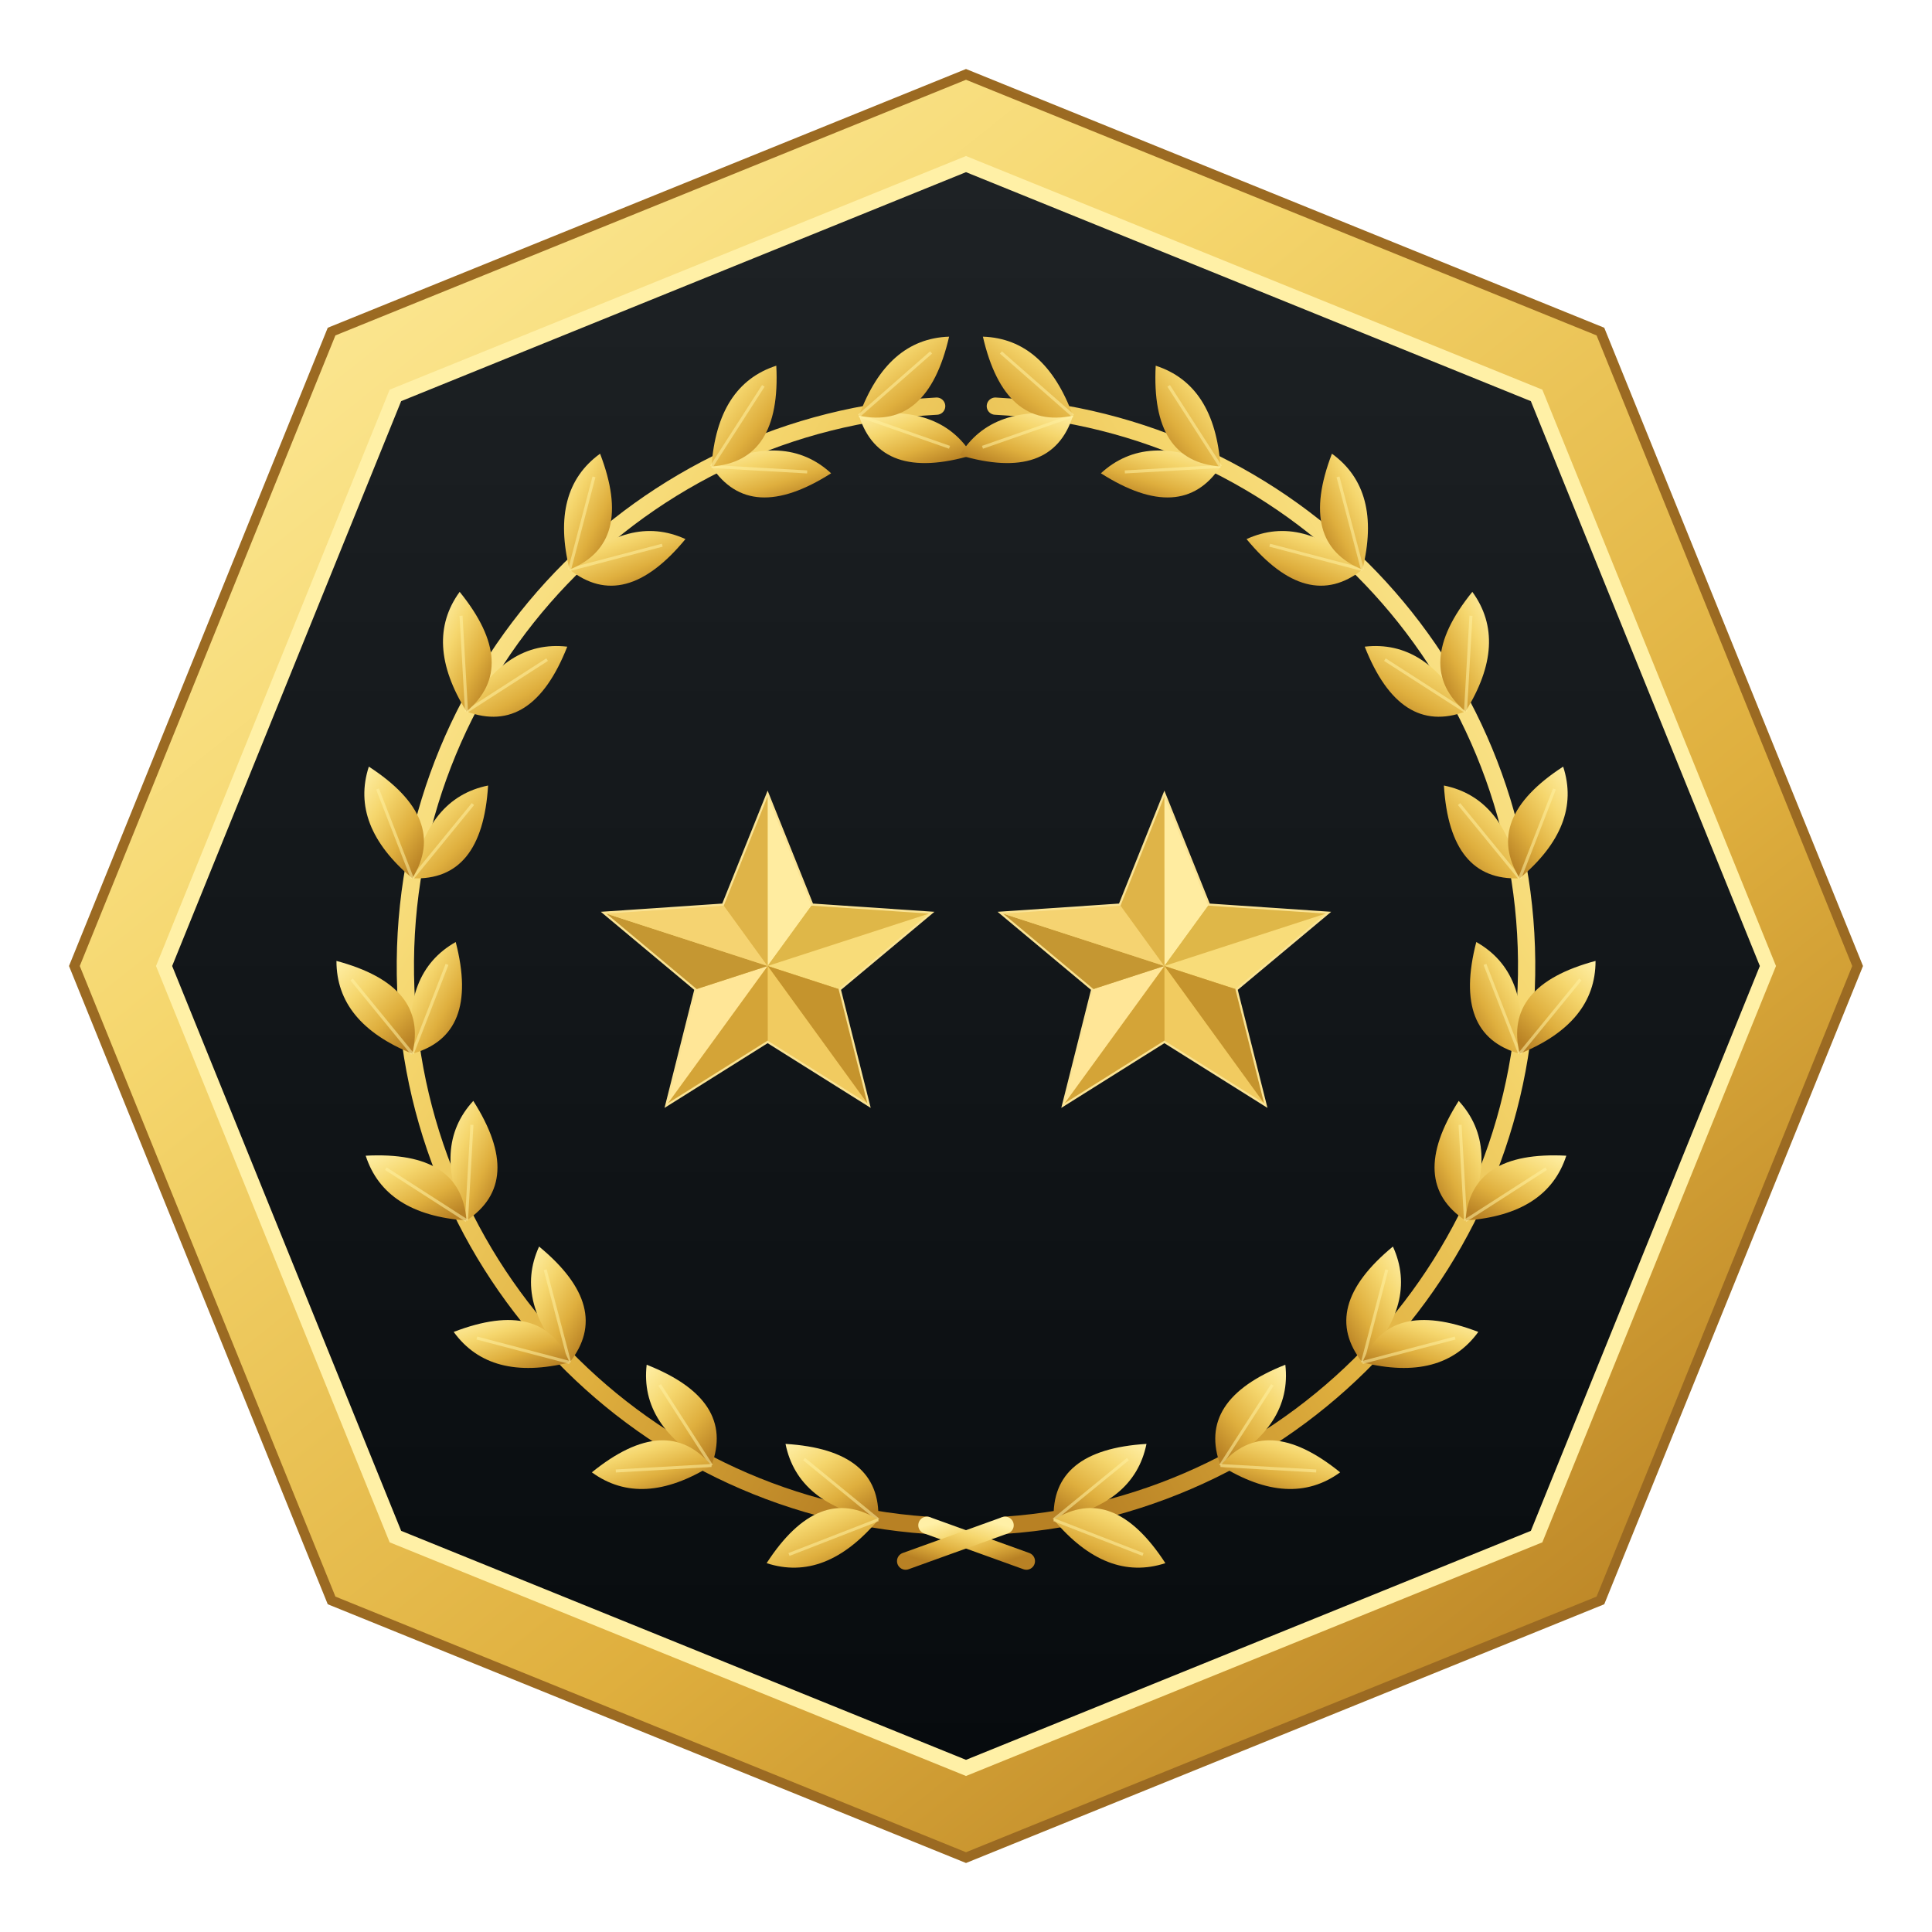
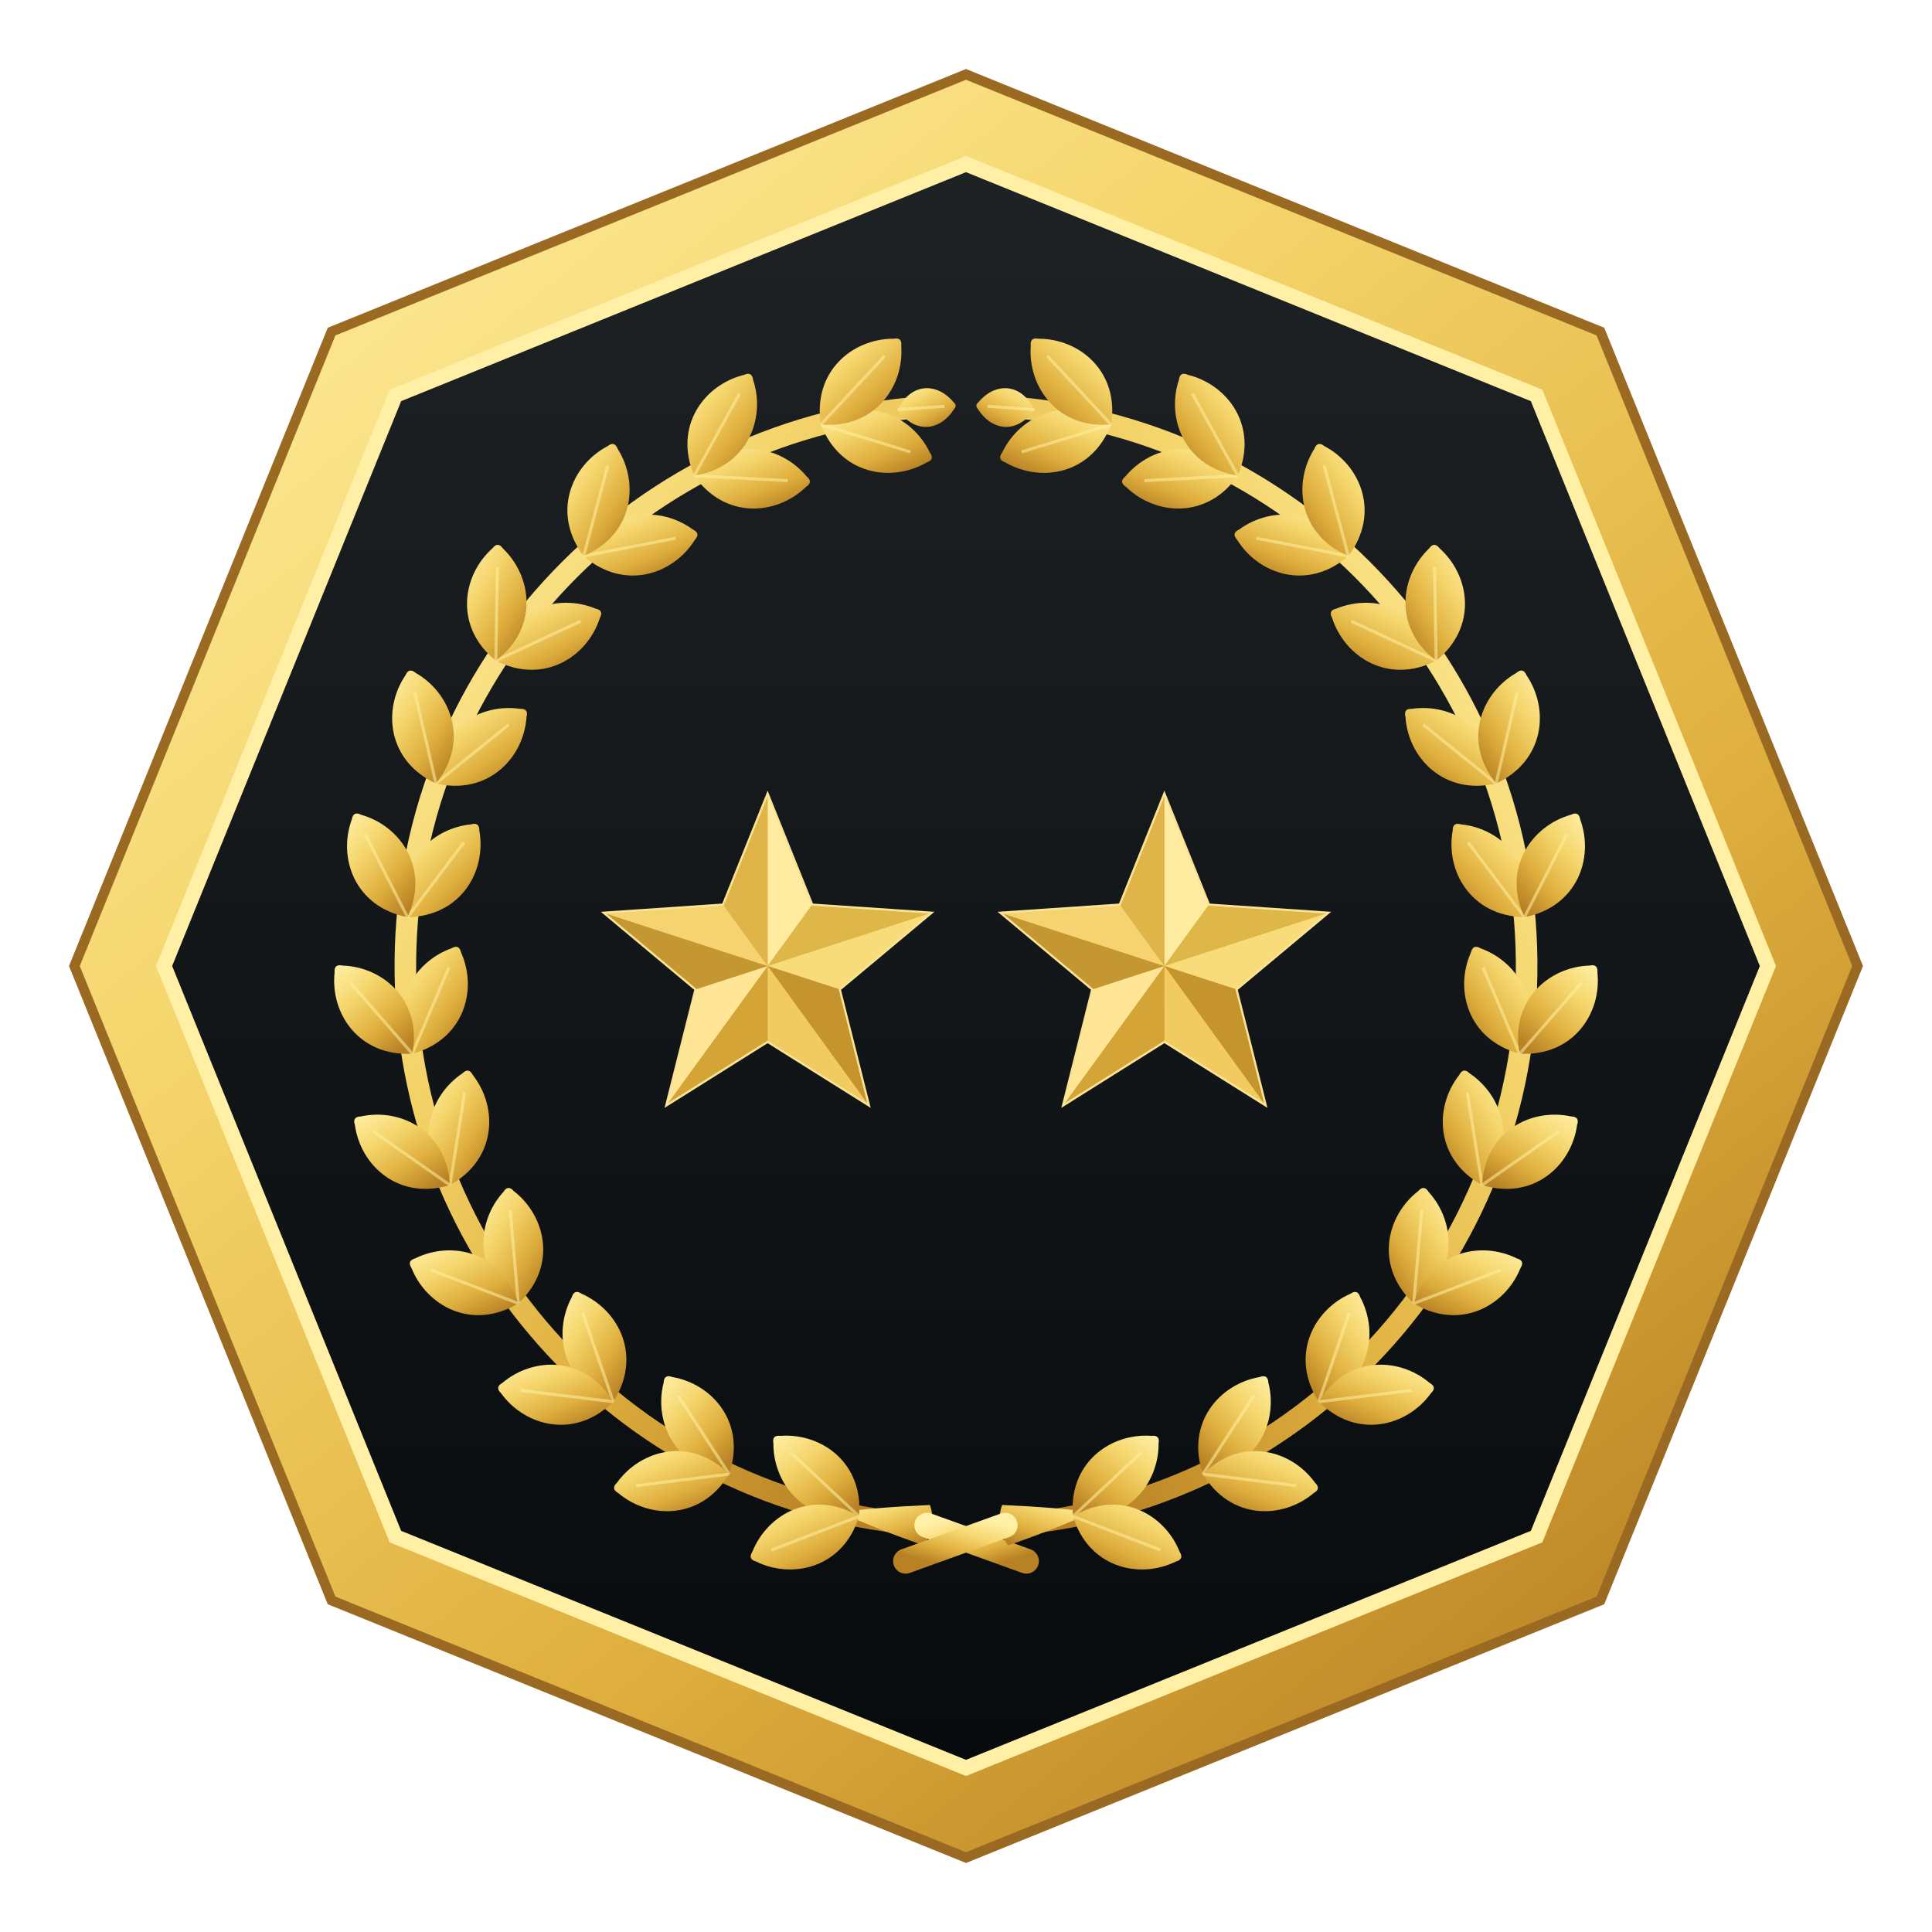
<svg xmlns="http://www.w3.org/2000/svg" viewBox="0 0 224 224" width="896" height="896">
  <defs>
    <linearGradient id="steel" x1="0" y1="0" x2="1" y2="1" gradientUnits="objectBoundingBox">
      <stop offset="0" stop-color="#fafcfd" />
      <stop offset=".28" stop-color="#b3bdc6" />
      <stop offset=".5" stop-color="#f4f7fa" />
      <stop offset=".72" stop-color="#8a959f" />
      <stop offset="1" stop-color="#dfe6ec" />
    </linearGradient>
    <linearGradient id="silverFace" x1="0" y1="0" x2="0.85" y2="1">
      <stop stop-color="#ffffff" />
      <stop offset=".48" stop-color="#e0e7ed" />
      <stop offset="1" stop-color="#a9b4bf" />
    </linearGradient>
    <linearGradient id="silverDark" x1="0" y1="0" x2="1" y2="1">
      <stop stop-color="#26313b" />
      <stop offset=".5" stop-color="#7e8a96" />
      <stop offset="1" stop-color="#1c252d" />
    </linearGradient>
    <linearGradient id="charcoal" x1="0" y1="0" x2="0" y2="1">
      <stop stop-color="#20252b" />
      <stop offset="1" stop-color="#0c1015" />
    </linearGradient>
    <linearGradient id="army" x1="0" y1="0" x2="0" y2="1">
      <stop stop-color="#355537" />
      <stop offset="1" stop-color="#1c3526" />
    </linearGradient>
    <linearGradient id="sapphire" x1="0" y1="0" x2="0" y2="1">
      <stop stop-color="#123b61" />
      <stop offset="1" stop-color="#081f39" />
    </linearGradient>
    <linearGradient id="ruby" x1="0" y1="0" x2="0" y2="1">
      <stop stop-color="#a72436" />
      <stop offset="1" stop-color="#700d21" />
    </linearGradient>
    <linearGradient id="obsidian" x1="0" y1="0" x2="0" y2="1">
      <stop stop-color="#1e2225" />
      <stop offset="1" stop-color="#070b0e" />
    </linearGradient>
    <linearGradient id="crimson" x1="0" y1="0" x2="0" y2="1">
      <stop stop-color="#aa1830" />
      <stop offset="1" stop-color="#5c091b" />
    </linearGradient>
    <linearGradient id="gold" x1="0" y1="0" x2=".8" y2="1">
      <stop stop-color="#fff0a7" />
      <stop offset=".35" stop-color="#f5d66d" />
      <stop offset=".7" stop-color="#dfaf3e" />
      <stop offset="1" stop-color="#b88124" />
    </linearGradient>
    <linearGradient id="supremeGold" x1="0" y1="0" x2="1" y2="1">
      <stop stop-color="#fff5b8" />
      <stop offset=".28" stop-color="#f8db75" />
      <stop offset=".6" stop-color="#eabd4b" />
      <stop offset="1" stop-color="#a7681c" />
    </linearGradient>
  </defs>
  <polygon points="112,8 186,38 216,112 186,186 112,216 38,186 8,112 38,38" fill="#9b6a22" />
  <polygon points="112,9.248 185.112,38.888 214.752,112 185.112,185.112 112,214.752 38.888,185.112 9.248,112 38.888,38.888" fill="url(#gold)" />
  <polygon points="112,18.088 178.822,45.178 205.912,112 178.822,178.822 112,205.912 45.178,178.822 18.088,112 45.178,45.178" fill="#fff0a6" />
  <polygon points="112,19.96 177.49,46.51 204.04,112 177.49,177.49 112,204.04 46.51,177.49 19.96,112 46.51,46.51" fill="url(#obsidian)" />
  <g data-laurel="guardian" data-circle-radius="65">
    <g>
-       <path d="M107.466,176.842 A65 65 0 0 1 108.598,47.089" fill="none" stroke="url(#gold)" stroke-width="2" stroke-linecap="round" />
-       <path d="M101.832 176.2 Q102.18 168.09 91.075 167.409 Q92.498 174.448 101.832 176.2Z" fill="url(#gold)" />
-       <path d="M101.832 176.2 L93.226 169.167" fill="none" stroke="#fff0a1" stroke-width=".35" opacity=".55" />
-       <path d="M101.832 176.2 Q94.944 171.905 88.884 181.236 Q95.713 183.462 101.832 176.2Z" fill="url(#gold)" />
-       <path d="M101.832 176.2 L91.474 180.229" fill="none" stroke="#fff0a1" stroke-width=".35" opacity=".55" />
-       <path d="M82.491 169.915 Q85.328 162.31 74.976 158.23 Q74.155 165.365 82.491 169.915Z" fill="url(#gold)" />
-       <path d="M82.491 169.915 L76.479 160.567" fill="none" stroke="#fff0a1" stroke-width=".35" opacity=".55" />
-       <path d="M82.491 169.915 Q77.267 163.702 68.621 170.705 Q74.427 174.932 82.491 169.915Z" fill="url(#gold)" />
-       <path d="M82.491 169.915 L71.395 170.547" fill="none" stroke="#fff0a1" stroke-width=".35" opacity=".55" />
-       <path d="M66.038 157.962 Q71.087 151.605 62.503 144.527 Q59.517 151.059 66.038 157.962Z" fill="url(#gold)" />
-       <path d="M66.038 157.962 L63.21 147.214" fill="none" stroke="#fff0a1" stroke-width=".35" opacity=".55" />
-       <path d="M66.038 157.962 Q62.99 150.439 52.603 154.426 Q56.819 160.241 66.038 157.962Z" fill="url(#gold)" />
-       <path d="M66.038 157.962 L55.29 155.134" fill="none" stroke="#fff0a1" stroke-width=".35" opacity=".55" />
-       <path d="M54.085 141.509 Q60.85 137.024 54.874 127.639 Q50.015 132.929 54.085 141.509Z" fill="url(#gold)" />
-       <path d="M54.085 141.509 L54.716 130.413" fill="none" stroke="#fff0a1" stroke-width=".35" opacity=".55" />
-       <path d="M54.085 141.509 Q53.511 133.412 42.4 133.995 Q44.613 140.828 54.085 141.509Z" fill="url(#gold)" />
-       <path d="M54.085 141.509 L44.737 135.498" fill="none" stroke="#fff0a1" stroke-width=".35" opacity=".55" />
-       <path d="M47.8 122.168 Q55.621 119.993 52.837 109.221 Q46.582 112.75 47.8 122.168Z" fill="url(#gold)" />
-       <path d="M47.8 122.168 L51.83 111.81" fill="none" stroke="#fff0a1" stroke-width=".35" opacity=".55" />
-       <path d="M47.8 122.168 Q49.756 114.29 39.009 111.411 Q39.002 118.593 47.8 122.168Z" fill="url(#gold)" />
-       <path d="M47.8 122.168 L40.767 113.562" fill="none" stroke="#fff0a1" stroke-width=".35" opacity=".55" />
-       <path d="M47.8 101.832 Q55.91 102.18 56.591 91.075 Q49.552 92.498 47.8 101.832Z" fill="url(#gold)" />
-       <path d="M47.8 101.832 L54.833 93.226" fill="none" stroke="#fff0a1" stroke-width=".35" opacity=".55" />
-       <path d="M47.8 101.832 Q52.095 94.944 42.764 88.884 Q40.538 95.713 47.8 101.832Z" fill="url(#gold)" />
-       <path d="M47.8 101.832 L43.771 91.474" fill="none" stroke="#fff0a1" stroke-width=".35" opacity=".55" />
-       <path d="M54.085 82.491 Q61.69 85.328 65.77 74.976 Q58.635 74.155 54.085 82.491Z" fill="url(#gold)" />
-       <path d="M54.085 82.491 L63.433 76.479" fill="none" stroke="#fff0a1" stroke-width=".35" opacity=".55" />
-       <path d="M54.085 82.491 Q60.298 77.267 53.295 68.621 Q49.068 74.427 54.085 82.491Z" fill="url(#gold)" />
-       <path d="M54.085 82.491 L53.453 71.395" fill="none" stroke="#fff0a1" stroke-width=".35" opacity=".55" />
-       <path d="M66.038 66.038 Q72.395 71.087 79.473 62.503 Q72.941 59.517 66.038 66.038Z" fill="url(#gold)" />
-       <path d="M66.038 66.038 L76.786 63.21" fill="none" stroke="#fff0a1" stroke-width=".35" opacity=".55" />
-       <path d="M66.038 66.038 Q73.561 62.99 69.574 52.603 Q63.759 56.819 66.038 66.038Z" fill="url(#gold)" />
-       <path d="M66.038 66.038 L68.866 55.29" fill="none" stroke="#fff0a1" stroke-width=".35" opacity=".55" />
-       <path d="M82.491 54.085 Q86.976 60.85 96.361 54.874 Q91.071 50.015 82.491 54.085Z" fill="url(#gold)" />
-       <path d="M82.491 54.085 L93.587 54.716" fill="none" stroke="#fff0a1" stroke-width=".35" opacity=".55" />
-       <path d="M82.491 54.085 Q90.588 53.511 90.005 42.4 Q83.172 44.613 82.491 54.085Z" fill="url(#gold)" />
-       <path d="M82.491 54.085 L88.502 44.737" fill="none" stroke="#fff0a1" stroke-width=".35" opacity=".55" />
-       <path d="M99.597 48.194 Q102.044 55.934 112.713 52.776 Q108.967 46.648 99.597 48.194Z" fill="url(#gold)" />
-       <path d="M99.597 48.194 L110.09 51.86" fill="none" stroke="#fff0a1" stroke-width=".35" opacity=".55" />
-       <path d="M99.597 48.194 Q107.539 49.874 110.041 39.033 Q102.863 39.277 99.597 48.194Z" fill="url(#gold)" />
-       <path d="M99.597 48.194 L107.953 40.865" fill="none" stroke="#fff0a1" stroke-width=".35" opacity=".55" />
-       <path d="M107.466,176.842 L119 181" fill="none" stroke="url(#gold)" stroke-width="2" stroke-linecap="round" />
+       <path d="M107.466,176.842 A65 65 0 0 1 108.598,47.089" fill="none" stroke="url(#gold)" stroke-width="2.5" stroke-linecap="round" />
+       <path d="M107.817,174.493 Q101.589,174.763 97.378,175.334 Q101.238,177.112 107.115,179.191 Q108.676,177.023 107.817,174.493Z" fill="url(#gold)" data-branch-root="tapered" />
+       <path d="M99.597 175.806 C100.149 169.65 95.275 166.123 90.489 166.476 Q89.484 166.359 89.67 167.353 C89.643 172.151 93.493 176.775 99.597 175.806Z" fill="url(#gold)" />
+       <path d="M99.597 175.806 L91.666 168.396" fill="none" stroke="#fff0a1" stroke-width=".35" opacity=".55" />
+       <path d="M99.597 175.806 C94.301 172.621 88.999 175.465 87.226 179.924 Q86.682 180.777 87.657 181.044 C91.962 183.164 97.803 181.72 99.597 175.806Z" fill="url(#gold)" />
+       <path d="M99.597 175.806 L89.467 179.704" fill="none" stroke="#fff0a1" stroke-width=".35" opacity=".55" />
+       <path d="M84.53 170.91 C86.554 165.071 82.678 160.469 77.949 159.654 Q77.003 159.297 76.942 160.306 C75.755 164.956 78.373 170.374 84.53 170.91Z" fill="url(#gold)" />
+       <path d="M84.53 170.91 L78.626 161.802" fill="none" stroke="#fff0a1" stroke-width=".35" opacity=".55" />
+       <path d="M84.53 170.91 C80.161 166.538 74.328 168.015 71.529 171.913 Q70.795 172.609 71.677 173.104 C75.341 176.203 81.358 176.214 84.53 170.91Z" fill="url(#gold)" />
+       <path d="M84.53 170.91 L73.758 172.242" fill="none" stroke="#fff0a1" stroke-width=".35" opacity=".55" />
+       <path d="M71.094 162.514 C74.471 157.338 71.823 151.935 67.432 150 Q66.6 149.425 66.297 150.39 C64.02 154.615 65.25 160.504 71.094 162.514Z" fill="url(#gold)" />
+       <path d="M71.094 162.514 L67.569 152.248" fill="none" stroke="#fff0a1" stroke-width=".35" opacity=".55" />
+       <path d="M71.094 162.514 C67.913 157.216 61.896 157.238 58.237 160.343 Q57.357 160.84 58.092 161.534 C60.898 165.427 66.733 166.894 71.094 162.514Z" fill="url(#gold)" />
+       <path d="M71.094 162.514 L60.32 161.201" fill="none" stroke="#fff0a1" stroke-width=".35" opacity=".55" />
+       <path d="M60.089 151.118 C64.618 146.912 63.355 141.03 59.563 138.09 Q58.895 137.33 58.367 138.193 C55.136 141.741 54.904 147.754 60.089 151.118Z" fill="url(#gold)" />
+       <path d="M60.089 151.118 L59.152 140.304" fill="none" stroke="#fff0a1" stroke-width=".35" opacity=".55" />
+       <path d="M60.089 151.118 C58.284 145.207 52.44 143.773 48.139 145.9 Q47.164 146.17 47.71 147.021 C49.491 151.477 54.798 154.312 60.089 151.118Z" fill="url(#gold)" />
+       <path d="M60.089 151.118 L49.952 147.237" fill="none" stroke="#fff0a1" stroke-width=".35" opacity=".55" />
+       <path d="M52.167 137.398 C57.579 134.413 57.777 128.399 54.809 124.629 Q54.344 123.73 53.624 124.44 C49.63 127.101 47.95 132.879 52.167 137.398Z" fill="url(#gold)" />
+       <path d="M52.167 137.398 L53.875 126.678" fill="none" stroke="#fff0a1" stroke-width=".35" opacity=".55" />
+       <path d="M52.167 137.398 C51.846 131.225 46.523 128.42 41.835 129.444 Q40.824 129.47 41.147 130.428 C41.797 135.182 46.261 139.217 52.167 137.398Z" fill="url(#gold)" />
+       <path d="M52.167 137.398 L43.27 131.179" fill="none" stroke="#fff0a1" stroke-width=".35" opacity=".55" />
+       <path d="M47.8 122.168 C53.774 120.581 55.421 114.794 53.452 110.418 Q53.219 109.434 52.348 109.948 C47.829 111.564 44.802 116.764 47.8 122.168Z" fill="url(#gold)" />
+       <path d="M47.8 122.168 L52.05 112.18" fill="none" stroke="#fff0a1" stroke-width=".35" opacity=".55" />
+       <path d="M47.8 122.168 C48.982 116.102 44.496 112.092 39.699 111.951 Q38.712 111.732 38.794 112.739 C38.274 117.51 41.629 122.505 47.8 122.168Z" fill="url(#gold)" />
+       <path d="M47.8 122.168 L40.672 113.983" fill="none" stroke="#fff0a1" stroke-width=".35" opacity=".55" />
+       <path d="M47.247 106.335 C53.427 106.24 56.425 101.024 55.574 96.301 Q55.586 95.29 54.616 95.578 C49.841 96.053 45.646 100.366 47.247 106.335Z" fill="url(#gold)" />
+       <path d="M47.247 106.335 L53.787 97.672" fill="none" stroke="#fff0a1" stroke-width=".35" opacity=".55" />
+       <path d="M47.247 106.335 C49.861 100.734 46.478 95.759 41.858 94.462 Q40.954 94.009 40.789 95.007 C39.131 99.51 41.178 105.168 47.247 106.335Z" fill="url(#gold)" />
+       <path d="M47.247 106.335 L42.311 96.668" fill="none" stroke="#fff0a1" stroke-width=".35" opacity=".55" />
+       <path d="M50.541 90.838 C56.56 92.241 60.732 87.905 61.048 83.116 Q61.304 82.138 60.294 82.183 C55.545 81.489 50.431 84.659 50.541 90.838Z" fill="url(#gold)" />
+       <path d="M50.541 90.838 L58.983 84.015" fill="none" stroke="#fff0a1" stroke-width=".35" opacity=".55" />
+       <path d="M50.541 90.838 C54.433 86.036 52.354 80.39 48.185 78.014 Q47.416 77.356 47.016 78.285 C44.317 82.253 44.934 88.238 50.541 90.838Z" fill="url(#gold)" />
+       <path d="M50.541 90.838 L48.09 80.264" fill="none" stroke="#fff0a1" stroke-width=".35" opacity=".55" />
+       <path d="M57.486 76.598 C62.987 79.416 68.084 76.218 69.549 71.648 Q70.034 70.761 69.043 70.56 C64.604 68.738 58.875 70.576 57.486 76.598Z" fill="url(#gold)" />
+       <path d="M57.486 76.598 L67.328 72.02" fill="none" stroke="#fff0a1" stroke-width=".35" opacity=".55" />
+       <path d="M57.486 76.598 C62.424 72.881 61.773 66.899 58.302 63.585 Q57.716 62.761 57.102 63.565 C53.524 66.762 52.675 72.719 57.486 76.598Z" fill="url(#gold)" />
+       <path d="M57.486 76.598 L57.666 65.746" fill="none" stroke="#fff0a1" stroke-width=".35" opacity=".55" />
+       <path d="M67.67 64.462 C72.326 68.527 78.045 66.656 80.572 62.577 Q81.257 61.833 80.344 61.399 C76.478 58.557 70.474 58.954 67.67 64.462Z" fill="url(#gold)" />
+       <path d="M67.67 64.462 L78.327 62.4" fill="none" stroke="#fff0a1" stroke-width=".35" opacity=".55" />
+       <path d="M67.67 64.462 C73.36 62.049 74.176 56.088 71.61 52.032 Q71.24 51.091 70.451 51.723 C66.205 53.96 63.94 59.534 67.67 64.462Z" fill="url(#gold)" />
+       <path d="M67.67 64.462 L70.47 53.975" fill="none" stroke="#fff0a1" stroke-width=".35" opacity=".55" />
+       <path d="M80.487 55.15 C84.022 60.22 90.023 59.789 93.462 56.442 Q94.307 55.886 93.526 55.244 C90.462 51.55 84.54 50.484 80.487 55.15Z" fill="url(#gold)" />
+       <path d="M80.487 55.15 L91.326 55.727" fill="none" stroke="#fff0a1" stroke-width=".35" opacity=".55" />
+       <path d="M80.487 55.15 C86.592 54.185 88.826 48.598 87.317 44.042 Q87.186 43.04 86.267 43.462 C81.606 44.605 78.06 49.466 80.487 55.15Z" fill="url(#gold)" />
+       <path d="M80.487 55.15 L85.741 45.652" fill="none" stroke="#fff0a1" stroke-width=".35" opacity=".55" />
+       <path d="M95.177 49.215 C97.379 54.989 103.307 56.023 107.454 53.608 Q108.408 53.273 107.805 52.46 C105.726 48.135 100.238 45.668 95.177 49.215Z" fill="url(#gold)" />
+       <path d="M95.177 49.215 L105.554 52.397" fill="none" stroke="#fff0a1" stroke-width=".35" opacity=".55" />
+       <path d="M95.177 49.215 C101.334 49.756 104.852 44.875 104.491 40.09 Q104.606 39.085 103.612 39.272 C98.814 39.254 94.197 43.112 95.177 49.215Z" fill="url(#gold)" />
+       <path d="M95.177 49.215 L102.572 41.27" fill="none" stroke="#fff0a1" stroke-width=".35" opacity=".55" />
+       <path d="M104.078 47.485 C106.2 50.513 109.152 49.818 110.621 47.418 Q111.001 47 110.567 46.64 C108.778 44.468 105.758 44.191 104.078 47.485Z" fill="url(#gold)" />
+       <path d="M104.078 47.485 L109.508 47.105" fill="none" stroke="#fff0a1" stroke-width=".35" opacity=".55" />
+       <path d="M107.466,176.842 L119 181" fill="none" stroke="url(#gold)" stroke-width="2.9" stroke-linecap="round" />
    </g>
    <g transform="translate(224 0) scale(-1 1)">
-       <path d="M107.466,176.842 A65 65 0 0 1 108.598,47.089" fill="none" stroke="url(#gold)" stroke-width="2" stroke-linecap="round" />
-       <path d="M101.832 176.2 Q102.18 168.09 91.075 167.409 Q92.498 174.448 101.832 176.2Z" fill="url(#gold)" />
-       <path d="M101.832 176.2 L93.226 169.167" fill="none" stroke="#fff0a1" stroke-width=".35" opacity=".55" />
-       <path d="M101.832 176.2 Q94.944 171.905 88.884 181.236 Q95.713 183.462 101.832 176.2Z" fill="url(#gold)" />
-       <path d="M101.832 176.2 L91.474 180.229" fill="none" stroke="#fff0a1" stroke-width=".35" opacity=".55" />
-       <path d="M82.491 169.915 Q85.328 162.31 74.976 158.23 Q74.155 165.365 82.491 169.915Z" fill="url(#gold)" />
-       <path d="M82.491 169.915 L76.479 160.567" fill="none" stroke="#fff0a1" stroke-width=".35" opacity=".55" />
-       <path d="M82.491 169.915 Q77.267 163.702 68.621 170.705 Q74.427 174.932 82.491 169.915Z" fill="url(#gold)" />
-       <path d="M82.491 169.915 L71.395 170.547" fill="none" stroke="#fff0a1" stroke-width=".35" opacity=".55" />
-       <path d="M66.038 157.962 Q71.087 151.605 62.503 144.527 Q59.517 151.059 66.038 157.962Z" fill="url(#gold)" />
-       <path d="M66.038 157.962 L63.21 147.214" fill="none" stroke="#fff0a1" stroke-width=".35" opacity=".55" />
-       <path d="M66.038 157.962 Q62.99 150.439 52.603 154.426 Q56.819 160.241 66.038 157.962Z" fill="url(#gold)" />
-       <path d="M66.038 157.962 L55.29 155.134" fill="none" stroke="#fff0a1" stroke-width=".35" opacity=".55" />
-       <path d="M54.085 141.509 Q60.85 137.024 54.874 127.639 Q50.015 132.929 54.085 141.509Z" fill="url(#gold)" />
-       <path d="M54.085 141.509 L54.716 130.413" fill="none" stroke="#fff0a1" stroke-width=".35" opacity=".55" />
-       <path d="M54.085 141.509 Q53.511 133.412 42.4 133.995 Q44.613 140.828 54.085 141.509Z" fill="url(#gold)" />
-       <path d="M54.085 141.509 L44.737 135.498" fill="none" stroke="#fff0a1" stroke-width=".35" opacity=".55" />
-       <path d="M47.8 122.168 Q55.621 119.993 52.837 109.221 Q46.582 112.75 47.8 122.168Z" fill="url(#gold)" />
-       <path d="M47.8 122.168 L51.83 111.81" fill="none" stroke="#fff0a1" stroke-width=".35" opacity=".55" />
-       <path d="M47.8 122.168 Q49.756 114.29 39.009 111.411 Q39.002 118.593 47.8 122.168Z" fill="url(#gold)" />
-       <path d="M47.8 122.168 L40.767 113.562" fill="none" stroke="#fff0a1" stroke-width=".35" opacity=".55" />
-       <path d="M47.8 101.832 Q55.91 102.18 56.591 91.075 Q49.552 92.498 47.8 101.832Z" fill="url(#gold)" />
-       <path d="M47.8 101.832 L54.833 93.226" fill="none" stroke="#fff0a1" stroke-width=".35" opacity=".55" />
-       <path d="M47.8 101.832 Q52.095 94.944 42.764 88.884 Q40.538 95.713 47.8 101.832Z" fill="url(#gold)" />
-       <path d="M47.8 101.832 L43.771 91.474" fill="none" stroke="#fff0a1" stroke-width=".35" opacity=".55" />
-       <path d="M54.085 82.491 Q61.69 85.328 65.77 74.976 Q58.635 74.155 54.085 82.491Z" fill="url(#gold)" />
-       <path d="M54.085 82.491 L63.433 76.479" fill="none" stroke="#fff0a1" stroke-width=".35" opacity=".55" />
-       <path d="M54.085 82.491 Q60.298 77.267 53.295 68.621 Q49.068 74.427 54.085 82.491Z" fill="url(#gold)" />
-       <path d="M54.085 82.491 L53.453 71.395" fill="none" stroke="#fff0a1" stroke-width=".35" opacity=".55" />
-       <path d="M66.038 66.038 Q72.395 71.087 79.473 62.503 Q72.941 59.517 66.038 66.038Z" fill="url(#gold)" />
-       <path d="M66.038 66.038 L76.786 63.21" fill="none" stroke="#fff0a1" stroke-width=".35" opacity=".55" />
-       <path d="M66.038 66.038 Q73.561 62.99 69.574 52.603 Q63.759 56.819 66.038 66.038Z" fill="url(#gold)" />
-       <path d="M66.038 66.038 L68.866 55.29" fill="none" stroke="#fff0a1" stroke-width=".35" opacity=".55" />
-       <path d="M82.491 54.085 Q86.976 60.85 96.361 54.874 Q91.071 50.015 82.491 54.085Z" fill="url(#gold)" />
-       <path d="M82.491 54.085 L93.587 54.716" fill="none" stroke="#fff0a1" stroke-width=".35" opacity=".55" />
-       <path d="M82.491 54.085 Q90.588 53.511 90.005 42.4 Q83.172 44.613 82.491 54.085Z" fill="url(#gold)" />
-       <path d="M82.491 54.085 L88.502 44.737" fill="none" stroke="#fff0a1" stroke-width=".35" opacity=".55" />
-       <path d="M99.597 48.194 Q102.044 55.934 112.713 52.776 Q108.967 46.648 99.597 48.194Z" fill="url(#gold)" />
-       <path d="M99.597 48.194 L110.09 51.86" fill="none" stroke="#fff0a1" stroke-width=".35" opacity=".55" />
-       <path d="M99.597 48.194 Q107.539 49.874 110.041 39.033 Q102.863 39.277 99.597 48.194Z" fill="url(#gold)" />
-       <path d="M99.597 48.194 L107.953 40.865" fill="none" stroke="#fff0a1" stroke-width=".35" opacity=".55" />
-       <path d="M107.466,176.842 L119 181" fill="none" stroke="url(#gold)" stroke-width="2" stroke-linecap="round" />
+       <path d="M107.466,176.842 A65 65 0 0 1 108.598,47.089" fill="none" stroke="url(#gold)" stroke-width="2.5" stroke-linecap="round" />
+       <path d="M107.817,174.493 Q101.589,174.763 97.378,175.334 Q101.238,177.112 107.115,179.191 Q108.676,177.023 107.817,174.493Z" fill="url(#gold)" data-branch-root="tapered" />
+       <path d="M99.597 175.806 C100.149 169.65 95.275 166.123 90.489 166.476 Q89.484 166.359 89.67 167.353 C89.643 172.151 93.493 176.775 99.597 175.806Z" fill="url(#gold)" />
+       <path d="M99.597 175.806 L91.666 168.396" fill="none" stroke="#fff0a1" stroke-width=".35" opacity=".55" />
+       <path d="M99.597 175.806 C94.301 172.621 88.999 175.465 87.226 179.924 Q86.682 180.777 87.657 181.044 C91.962 183.164 97.803 181.72 99.597 175.806Z" fill="url(#gold)" />
+       <path d="M99.597 175.806 L89.467 179.704" fill="none" stroke="#fff0a1" stroke-width=".35" opacity=".55" />
+       <path d="M84.53 170.91 C86.554 165.071 82.678 160.469 77.949 159.654 Q77.003 159.297 76.942 160.306 C75.755 164.956 78.373 170.374 84.53 170.91Z" fill="url(#gold)" />
+       <path d="M84.53 170.91 L78.626 161.802" fill="none" stroke="#fff0a1" stroke-width=".35" opacity=".55" />
+       <path d="M84.53 170.91 C80.161 166.538 74.328 168.015 71.529 171.913 Q70.795 172.609 71.677 173.104 C75.341 176.203 81.358 176.214 84.53 170.91Z" fill="url(#gold)" />
+       <path d="M84.53 170.91 L73.758 172.242" fill="none" stroke="#fff0a1" stroke-width=".35" opacity=".55" />
+       <path d="M71.094 162.514 C74.471 157.338 71.823 151.935 67.432 150 Q66.6 149.425 66.297 150.39 C64.02 154.615 65.25 160.504 71.094 162.514Z" fill="url(#gold)" />
+       <path d="M71.094 162.514 L67.569 152.248" fill="none" stroke="#fff0a1" stroke-width=".35" opacity=".55" />
+       <path d="M71.094 162.514 C67.913 157.216 61.896 157.238 58.237 160.343 Q57.357 160.84 58.092 161.534 C60.898 165.427 66.733 166.894 71.094 162.514Z" fill="url(#gold)" />
+       <path d="M71.094 162.514 L60.32 161.201" fill="none" stroke="#fff0a1" stroke-width=".35" opacity=".55" />
+       <path d="M60.089 151.118 C64.618 146.912 63.355 141.03 59.563 138.09 Q58.895 137.33 58.367 138.193 C55.136 141.741 54.904 147.754 60.089 151.118Z" fill="url(#gold)" />
+       <path d="M60.089 151.118 L59.152 140.304" fill="none" stroke="#fff0a1" stroke-width=".35" opacity=".55" />
+       <path d="M60.089 151.118 C58.284 145.207 52.44 143.773 48.139 145.9 Q47.164 146.17 47.71 147.021 C49.491 151.477 54.798 154.312 60.089 151.118Z" fill="url(#gold)" />
+       <path d="M60.089 151.118 L49.952 147.237" fill="none" stroke="#fff0a1" stroke-width=".35" opacity=".55" />
+       <path d="M52.167 137.398 C57.579 134.413 57.777 128.399 54.809 124.629 Q54.344 123.73 53.624 124.44 C49.63 127.101 47.95 132.879 52.167 137.398Z" fill="url(#gold)" />
+       <path d="M52.167 137.398 L53.875 126.678" fill="none" stroke="#fff0a1" stroke-width=".35" opacity=".55" />
+       <path d="M52.167 137.398 C51.846 131.225 46.523 128.42 41.835 129.444 Q40.824 129.47 41.147 130.428 C41.797 135.182 46.261 139.217 52.167 137.398Z" fill="url(#gold)" />
+       <path d="M52.167 137.398 L43.27 131.179" fill="none" stroke="#fff0a1" stroke-width=".35" opacity=".55" />
+       <path d="M47.8 122.168 C53.774 120.581 55.421 114.794 53.452 110.418 Q53.219 109.434 52.348 109.948 C47.829 111.564 44.802 116.764 47.8 122.168Z" fill="url(#gold)" />
+       <path d="M47.8 122.168 L52.05 112.18" fill="none" stroke="#fff0a1" stroke-width=".35" opacity=".55" />
+       <path d="M47.8 122.168 C48.982 116.102 44.496 112.092 39.699 111.951 Q38.712 111.732 38.794 112.739 C38.274 117.51 41.629 122.505 47.8 122.168Z" fill="url(#gold)" />
+       <path d="M47.8 122.168 L40.672 113.983" fill="none" stroke="#fff0a1" stroke-width=".35" opacity=".55" />
+       <path d="M47.247 106.335 C53.427 106.24 56.425 101.024 55.574 96.301 Q55.586 95.29 54.616 95.578 C49.841 96.053 45.646 100.366 47.247 106.335Z" fill="url(#gold)" />
+       <path d="M47.247 106.335 L53.787 97.672" fill="none" stroke="#fff0a1" stroke-width=".35" opacity=".55" />
+       <path d="M47.247 106.335 C49.861 100.734 46.478 95.759 41.858 94.462 Q40.954 94.009 40.789 95.007 C39.131 99.51 41.178 105.168 47.247 106.335Z" fill="url(#gold)" />
+       <path d="M47.247 106.335 L42.311 96.668" fill="none" stroke="#fff0a1" stroke-width=".35" opacity=".55" />
+       <path d="M50.541 90.838 C56.56 92.241 60.732 87.905 61.048 83.116 Q61.304 82.138 60.294 82.183 C55.545 81.489 50.431 84.659 50.541 90.838Z" fill="url(#gold)" />
+       <path d="M50.541 90.838 L58.983 84.015" fill="none" stroke="#fff0a1" stroke-width=".35" opacity=".55" />
+       <path d="M50.541 90.838 C54.433 86.036 52.354 80.39 48.185 78.014 Q47.416 77.356 47.016 78.285 C44.317 82.253 44.934 88.238 50.541 90.838Z" fill="url(#gold)" />
+       <path d="M50.541 90.838 L48.09 80.264" fill="none" stroke="#fff0a1" stroke-width=".35" opacity=".55" />
+       <path d="M57.486 76.598 C62.987 79.416 68.084 76.218 69.549 71.648 Q70.034 70.761 69.043 70.56 C64.604 68.738 58.875 70.576 57.486 76.598Z" fill="url(#gold)" />
+       <path d="M57.486 76.598 L67.328 72.02" fill="none" stroke="#fff0a1" stroke-width=".35" opacity=".55" />
+       <path d="M57.486 76.598 C62.424 72.881 61.773 66.899 58.302 63.585 Q57.716 62.761 57.102 63.565 C53.524 66.762 52.675 72.719 57.486 76.598Z" fill="url(#gold)" />
+       <path d="M57.486 76.598 L57.666 65.746" fill="none" stroke="#fff0a1" stroke-width=".35" opacity=".55" />
+       <path d="M67.67 64.462 C72.326 68.527 78.045 66.656 80.572 62.577 Q81.257 61.833 80.344 61.399 C76.478 58.557 70.474 58.954 67.67 64.462Z" fill="url(#gold)" />
+       <path d="M67.67 64.462 L78.327 62.4" fill="none" stroke="#fff0a1" stroke-width=".35" opacity=".55" />
+       <path d="M67.67 64.462 C73.36 62.049 74.176 56.088 71.61 52.032 Q71.24 51.091 70.451 51.723 C66.205 53.96 63.94 59.534 67.67 64.462Z" fill="url(#gold)" />
+       <path d="M67.67 64.462 L70.47 53.975" fill="none" stroke="#fff0a1" stroke-width=".35" opacity=".55" />
+       <path d="M80.487 55.15 C84.022 60.22 90.023 59.789 93.462 56.442 Q94.307 55.886 93.526 55.244 C90.462 51.55 84.54 50.484 80.487 55.15Z" fill="url(#gold)" />
+       <path d="M80.487 55.15 L91.326 55.727" fill="none" stroke="#fff0a1" stroke-width=".35" opacity=".55" />
+       <path d="M80.487 55.15 C86.592 54.185 88.826 48.598 87.317 44.042 Q87.186 43.04 86.267 43.462 C81.606 44.605 78.06 49.466 80.487 55.15Z" fill="url(#gold)" />
+       <path d="M80.487 55.15 L85.741 45.652" fill="none" stroke="#fff0a1" stroke-width=".35" opacity=".55" />
+       <path d="M95.177 49.215 C97.379 54.989 103.307 56.023 107.454 53.608 Q108.408 53.273 107.805 52.46 C105.726 48.135 100.238 45.668 95.177 49.215Z" fill="url(#gold)" />
+       <path d="M95.177 49.215 L105.554 52.397" fill="none" stroke="#fff0a1" stroke-width=".35" opacity=".55" />
+       <path d="M95.177 49.215 C101.334 49.756 104.852 44.875 104.491 40.09 Q104.606 39.085 103.612 39.272 C98.814 39.254 94.197 43.112 95.177 49.215Z" fill="url(#gold)" />
+       <path d="M95.177 49.215 L102.572 41.27" fill="none" stroke="#fff0a1" stroke-width=".35" opacity=".55" />
+       <path d="M104.078 47.485 C106.2 50.513 109.152 49.818 110.621 47.418 Q111.001 47 110.567 46.64 C108.778 44.468 105.758 44.191 104.078 47.485Z" fill="url(#gold)" />
+       <path d="M104.078 47.485 L109.508 47.105" fill="none" stroke="#fff0a1" stroke-width=".35" opacity=".55" />
+       <path d="M107.466,176.842 L119 181" fill="none" stroke="url(#gold)" stroke-width="2.9" stroke-linecap="round" />
    </g>
  </g>
  <g data-star-count="2" data-star-radius="20">
    <g data-star-style="ceremonial">
      <polygon points="89,92 94.173,104.881 108.021,105.82 97.369,114.719 100.756,128.18 89,120.8 77.244,128.18 80.631,114.719 69.979,105.82 83.827,104.881" fill="url(#gold)" />
      <polygon points="89,112 89,92 94.173,104.881" fill="#ffeca0" />
      <polygon points="89,112 94.173,104.881 108.021,105.82" fill="#dfb748" />
      <polygon points="89,112 108.021,105.82 97.369,114.719" fill="#f8dc79" />
      <polygon points="89,112 97.369,114.719 100.756,128.18" fill="#c5942d" />
      <polygon points="89,112 100.756,128.18 89,120.8" fill="#f1cb60" />
      <polygon points="89,112 89,120.8 77.244,128.18" fill="#d4a437" />
      <polygon points="89,112 77.244,128.18 80.631,114.719" fill="#ffe697" />
      <polygon points="89,112 80.631,114.719 69.979,105.82" fill="#c59732" />
      <polygon points="89,112 69.979,105.82 83.827,104.881" fill="#f5d371" />
      <polygon points="89,112 83.827,104.881 89,92" fill="#dfb448" />
      <polygon points="89,92 94.173,104.881 108.021,105.82 97.369,114.719 100.756,128.18 89,120.8 77.244,128.18 80.631,114.719 69.979,105.82 83.827,104.881" fill="none" stroke="#fae394" stroke-width=".25" stroke-linejoin="miter" />
    </g>
    <g data-star-style="ceremonial">
      <polygon points="135,92 140.173,104.881 154.021,105.82 143.369,114.719 146.756,128.18 135,120.8 123.244,128.18 126.631,114.719 115.979,105.82 129.827,104.881" fill="url(#gold)" />
      <polygon points="135,112 135,92 140.173,104.881" fill="#ffeca0" />
      <polygon points="135,112 140.173,104.881 154.021,105.82" fill="#dfb748" />
      <polygon points="135,112 154.021,105.82 143.369,114.719" fill="#f8dc79" />
      <polygon points="135,112 143.369,114.719 146.756,128.18" fill="#c5942d" />
      <polygon points="135,112 146.756,128.18 135,120.8" fill="#f1cb60" />
      <polygon points="135,112 135,120.8 123.244,128.18" fill="#d4a437" />
      <polygon points="135,112 123.244,128.18 126.631,114.719" fill="#ffe697" />
      <polygon points="135,112 126.631,114.719 115.979,105.82" fill="#c59732" />
      <polygon points="135,112 115.979,105.82 129.827,104.881" fill="#f5d371" />
      <polygon points="135,112 129.827,104.881 135,92" fill="#dfb448" />
      <polygon points="135,92 140.173,104.881 154.021,105.82 143.369,114.719 146.756,128.18 135,120.8 123.244,128.18 126.631,114.719 115.979,105.82 129.827,104.881" fill="none" stroke="#fae394" stroke-width=".25" stroke-linejoin="miter" />
    </g>
  </g>
</svg>
